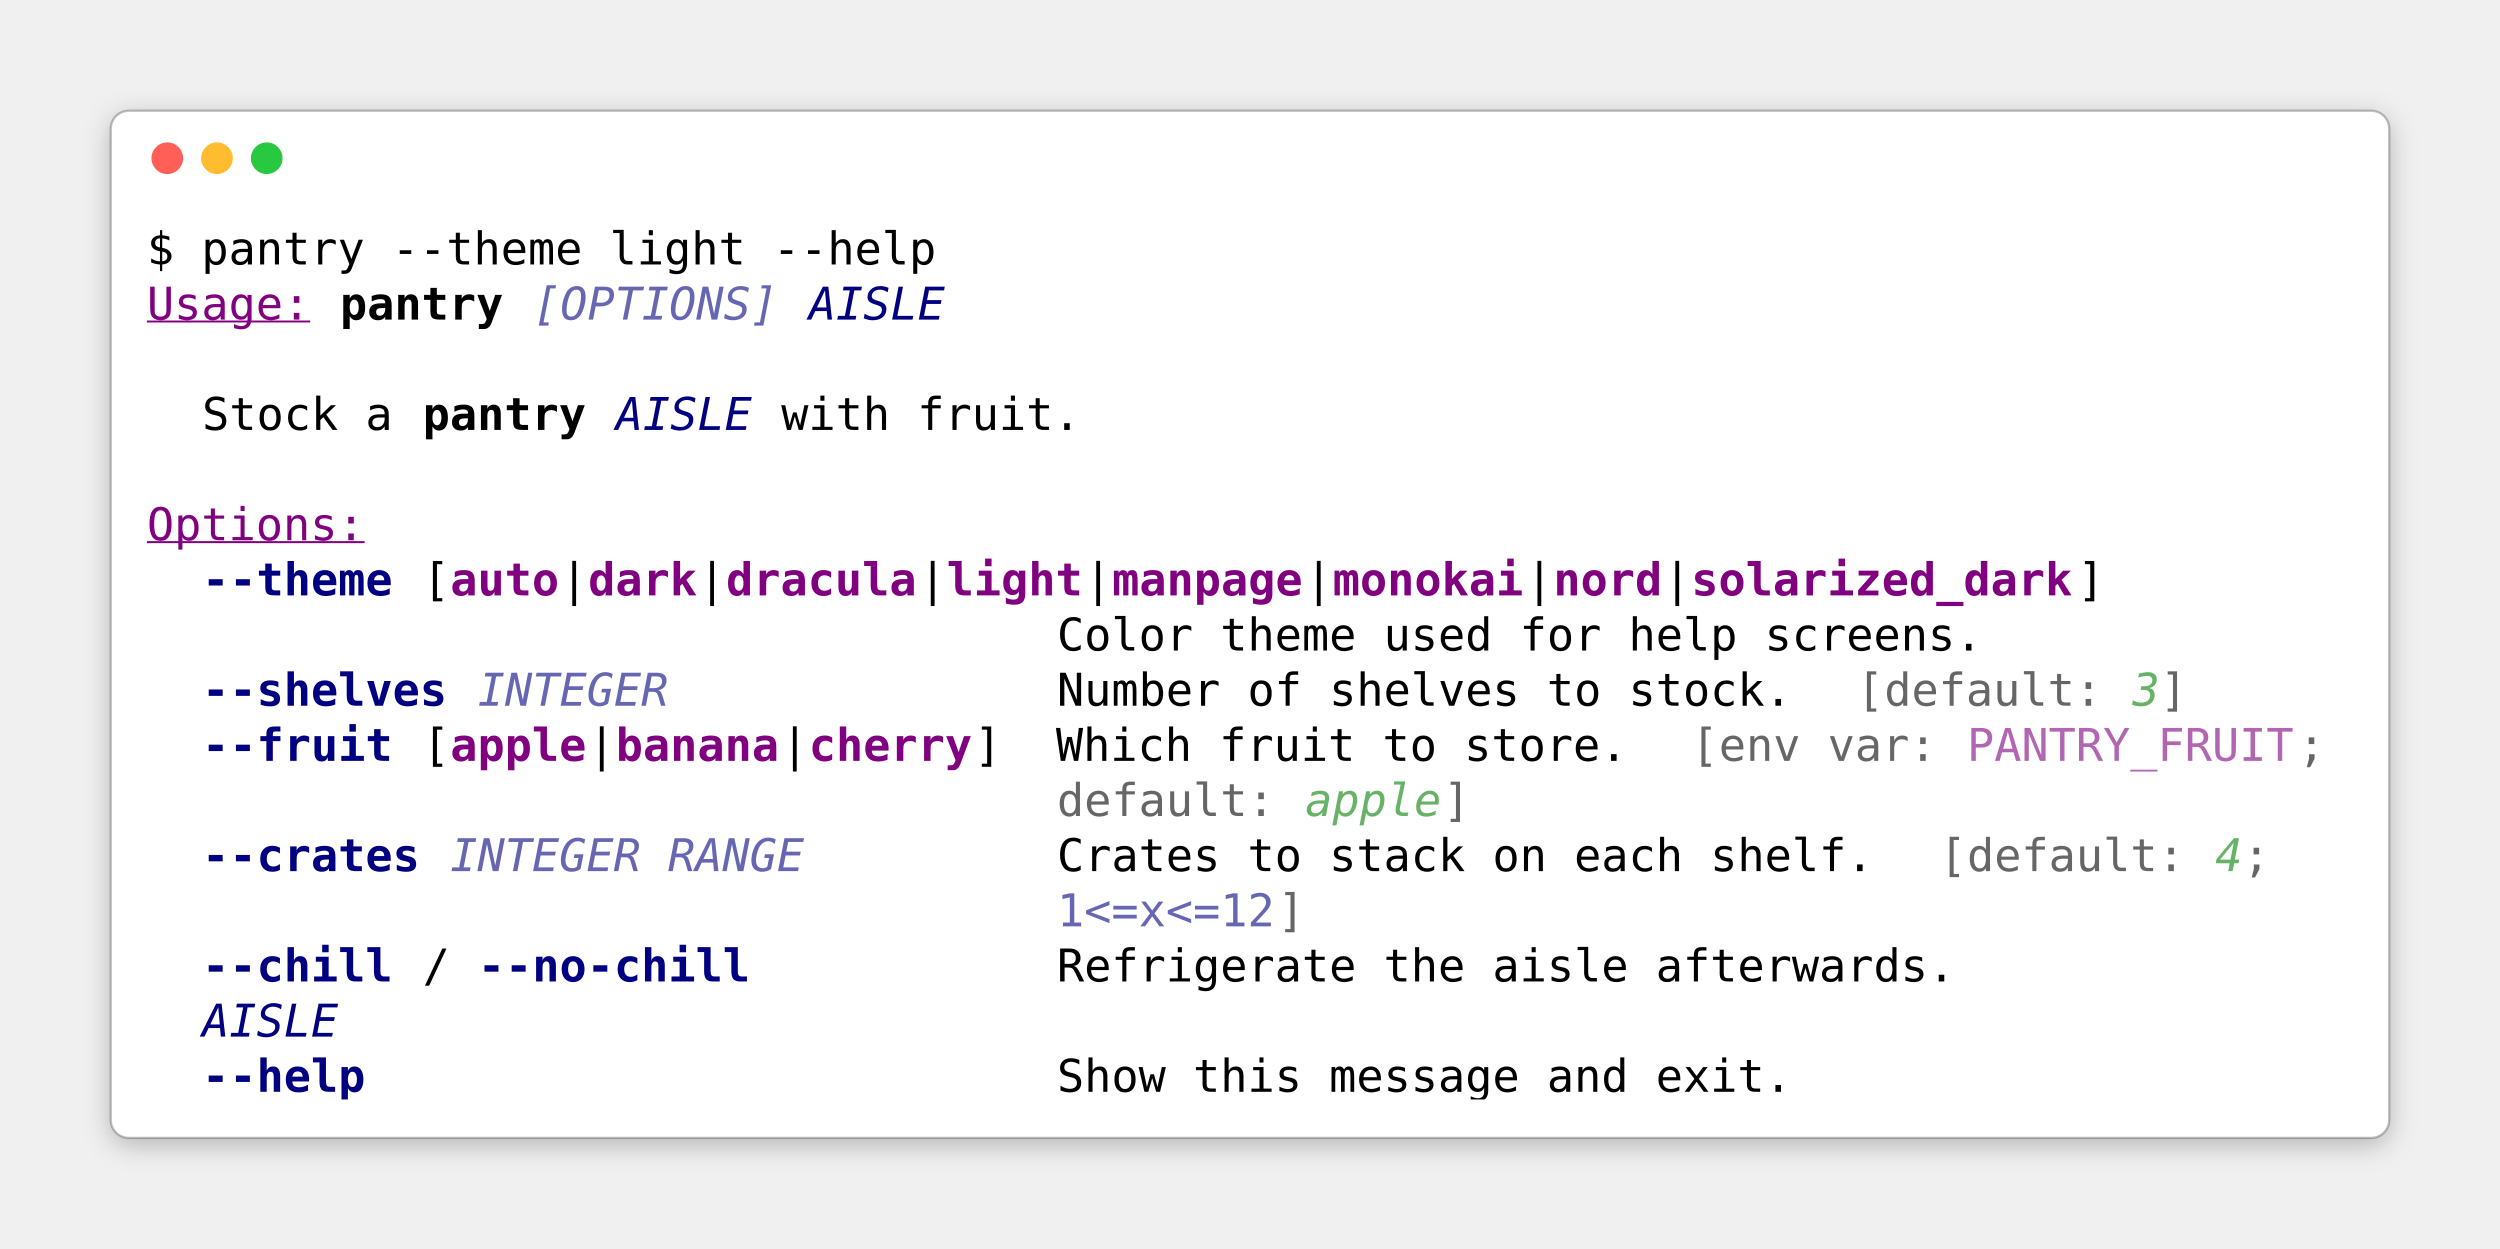
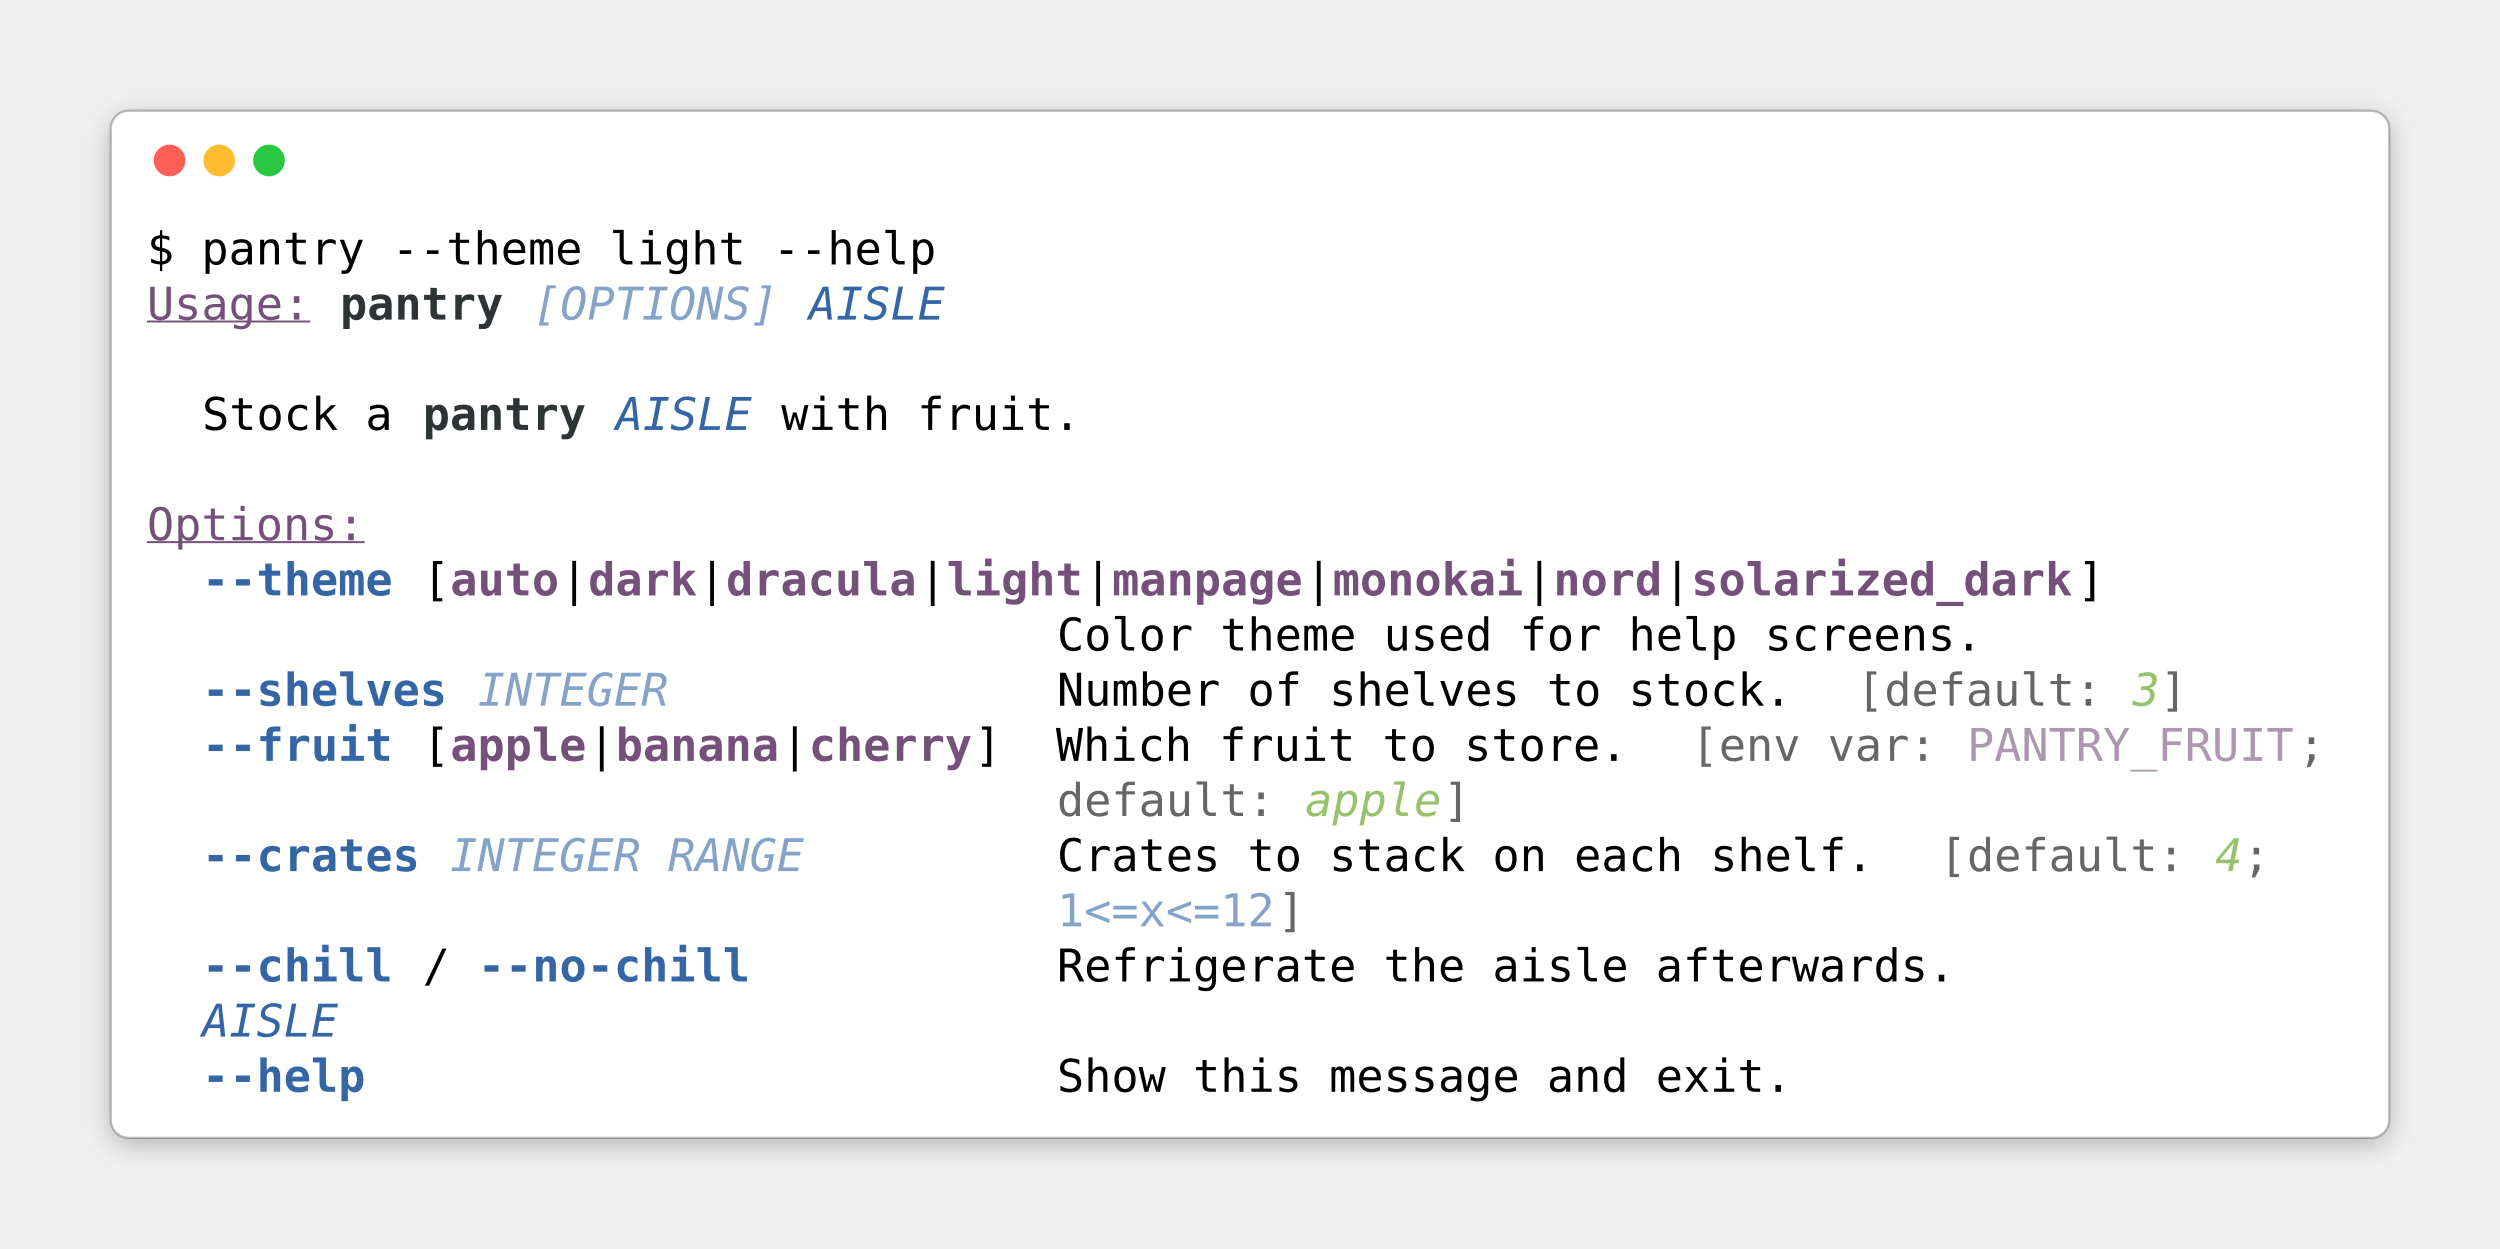
- <svg xmlns="http://www.w3.org/2000/svg" class="rich-terminal" viewBox="0 0 1106 552.4">
+ <svg xmlns="http://www.w3.org/2000/svg" viewBox="0 0 1106 552.4">
  <style>
- 
-     @font-face {
-         font-family: "Fira Code";
-         src: local("FiraCode-Regular"),
-                 url("https://cdnjs.cloudflare.com/ajax/libs/firacode/6.2.0/woff2/FiraCode-Regular.woff2") format("woff2"),
-                 url("https://cdnjs.cloudflare.com/ajax/libs/firacode/6.2.0/woff/FiraCode-Regular.woff") format("woff");
-         font-style: normal;
-         font-weight: 400;
-     }
-     @font-face {
-         font-family: "Fira Code";
-         src: local("FiraCode-Bold"),
-                 url("https://cdnjs.cloudflare.com/ajax/libs/firacode/6.2.0/woff2/FiraCode-Bold.woff2") format("woff2"),
-                 url("https://cdnjs.cloudflare.com/ajax/libs/firacode/6.2.0/woff/FiraCode-Bold.woff") format("woff");
-         font-style: bold;
-         font-weight: 700;
-     }
- 
    .chrome-light-screen-matrix {
-         font-family: Fira Code, monospace;
+         font-family: 'Fira Code', 'Cascadia Code', Menlo, Consolas, monospace;
        font-size: 20px;
        line-height: 24.4px;
        font-variant-east-asian: full-width;
    }
- 
    .chrome-light-screen-title {
        font-size: 18px;
        font-weight: bold;
-         font-family: arial;
+         font-family: 'Fira Code', 'Cascadia Code', Menlo, Consolas, monospace;
    }
- 
    .chrome-light-screen-r1 { fill: #000000 }
- .chrome-light-screen-r2 { fill: #800080;text-decoration: underline; }
- .chrome-light-screen-r3 { fill: #000000;font-weight: bold }
- .chrome-light-screen-r4 { fill: #6666b2;font-style: italic; }
- .chrome-light-screen-r5 { fill: #000080;font-style: italic; }
- .chrome-light-screen-r6 { fill: #000080;font-weight: bold }
- .chrome-light-screen-r7 { fill: #800080;font-weight: bold }
- .chrome-light-screen-r8 { fill: #666666 }
- .chrome-light-screen-r9 { fill: #66b266;font-style: italic; }
- .chrome-light-screen-r10 { fill: #b266b2 }
- .chrome-light-screen-r11 { fill: #6666b2 }
-     </style>
+     .chrome-light-screen-r2 { fill: #75507b;text-decoration: underline }
+     .chrome-light-screen-r3 { fill: #2e3436;font-weight: bold }
+     .chrome-light-screen-r4 { fill: #85a3c8;font-style: italic }
+     .chrome-light-screen-r5 { fill: #3465a4;font-style: italic }
+     .chrome-light-screen-r6 { fill: #3465a4;font-weight: bold }
+     .chrome-light-screen-r7 { fill: #75507b;font-weight: bold }
+     .chrome-light-screen-r8 { fill: #666666 }
+     .chrome-light-screen-r9 { fill: #95c26a;font-style: italic }
+     .chrome-light-screen-r10 { fill: #ac96b0 }
+     .chrome-light-screen-r11 { fill: #85a3c8 }
+ </style>
  <defs>
-     <clipPath id="chrome-light-screen-clip-terminal">
-       <rect x="0" y="0" width="975.0" height="389.4" />
-     </clipPath>
-     <clipPath id="chrome-light-screen-line-0">
-       <rect x="0" y="1.5" width="976" height="24.65" />
-     </clipPath>
-     <clipPath id="chrome-light-screen-line-1">
-       <rect x="0" y="25.9" width="976" height="24.65" />
-     </clipPath>
-     <clipPath id="chrome-light-screen-line-2">
-       <rect x="0" y="50.3" width="976" height="24.65" />
-     </clipPath>
-     <clipPath id="chrome-light-screen-line-3">
-       <rect x="0" y="74.7" width="976" height="24.65" />
-     </clipPath>
-     <clipPath id="chrome-light-screen-line-4">
-       <rect x="0" y="99.1" width="976" height="24.65" />
-     </clipPath>
-     <clipPath id="chrome-light-screen-line-5">
-       <rect x="0" y="123.5" width="976" height="24.65" />
-     </clipPath>
-     <clipPath id="chrome-light-screen-line-6">
-       <rect x="0" y="147.9" width="976" height="24.65" />
-     </clipPath>
-     <clipPath id="chrome-light-screen-line-7">
-       <rect x="0" y="172.3" width="976" height="24.65" />
-     </clipPath>
-     <clipPath id="chrome-light-screen-line-8">
-       <rect x="0" y="196.7" width="976" height="24.65" />
-     </clipPath>
-     <clipPath id="chrome-light-screen-line-9">
-       <rect x="0" y="221.1" width="976" height="24.65" />
-     </clipPath>
-     <clipPath id="chrome-light-screen-line-10">
-       <rect x="0" y="245.5" width="976" height="24.65" />
-     </clipPath>
-     <clipPath id="chrome-light-screen-line-11">
-       <rect x="0" y="269.9" width="976" height="24.65" />
-     </clipPath>
-     <clipPath id="chrome-light-screen-line-12">
-       <rect x="0" y="294.3" width="976" height="24.65" />
-     </clipPath>
-     <clipPath id="chrome-light-screen-line-13">
-       <rect x="0" y="318.7" width="976" height="24.65" />
-     </clipPath>
-     <clipPath id="chrome-light-screen-line-14">
-       <rect x="0" y="343.1" width="976" height="24.65" />
+     <clipPath id="chrome-light-screen-clip">
+       <rect x="0" y="0" width="976" height="390.4" />
    </clipPath>
    <filter id="chrome-light-screen-shadow" x="-50%" y="-50%" width="200%" height="200%">
      <feDropShadow dx="0" dy="3" stdDeviation="6" flood-color="rgba(0,0,0,0.25)" />
    </filter>
  </defs>
-   <g transform="translate(48, 48)">
-     <rect fill="#ffffff" stroke="rgba(0,0,0,0.25)" stroke-width="1" x="1" y="1" width="1008" height="454.4" rx="8" filter="url(#chrome-light-screen-shadow)" />
+   <rect fill="#ffffff" stroke="rgba(0,0,0,0.25)" stroke-width="1" x="49" y="49" width="1008" height="454.4" rx="8" filter="url(#chrome-light-screen-shadow)" />
+   <g transform="translate(49, 49)">
    <g transform="translate(26,22)">
      <circle cx="0" cy="0" r="7" fill="#ff5f57" />
      <circle cx="22" cy="0" r="7" fill="#febc2e" />
      <circle cx="44" cy="0" r="7" fill="#28c840" />
    </g>
-     <g transform="translate(17, 49)" clip-path="url(#chrome-light-screen-clip-terminal)">
-       <g class="chrome-light-screen-matrix">
-         <text class="chrome-light-screen-r1" x="0" y="20" textLength="353.8" clip-path="url(#chrome-light-screen-line-0)">$ pantry --theme light --help</text>
-         <text class="chrome-light-screen-r1" x="976" y="20" textLength="12.2" clip-path="url(#chrome-light-screen-line-0)">
- </text>
-         <text class="chrome-light-screen-r2" x="0" y="44.4" textLength="73.2" clip-path="url(#chrome-light-screen-line-1)">Usage:</text>
-         <text class="chrome-light-screen-r3" x="85.4" y="44.4" textLength="73.2" clip-path="url(#chrome-light-screen-line-1)">pantry</text>
-         <text class="chrome-light-screen-r4" x="170.8" y="44.4" textLength="109.8" clip-path="url(#chrome-light-screen-line-1)">[OPTIONS]</text>
-         <text class="chrome-light-screen-r5" x="292.8" y="44.4" textLength="61" clip-path="url(#chrome-light-screen-line-1)">AISLE</text>
-         <text class="chrome-light-screen-r1" x="976" y="44.4" textLength="12.2" clip-path="url(#chrome-light-screen-line-1)">
- </text>
-         <text class="chrome-light-screen-r1" x="976" y="68.8" textLength="12.2" clip-path="url(#chrome-light-screen-line-2)">
- </text>
-         <text class="chrome-light-screen-r1" x="24.4" y="93.2" textLength="85.4" clip-path="url(#chrome-light-screen-line-3)">Stock a</text>
-         <text class="chrome-light-screen-r3" x="122" y="93.2" textLength="73.2" clip-path="url(#chrome-light-screen-line-3)">pantry</text>
-         <text class="chrome-light-screen-r5" x="207.4" y="93.2" textLength="61" clip-path="url(#chrome-light-screen-line-3)">AISLE</text>
-         <text class="chrome-light-screen-r1" x="280.6" y="93.2" textLength="134.2" clip-path="url(#chrome-light-screen-line-3)">with fruit.</text>
-         <text class="chrome-light-screen-r1" x="976" y="93.2" textLength="12.2" clip-path="url(#chrome-light-screen-line-3)">
- </text>
-         <text class="chrome-light-screen-r1" x="976" y="117.6" textLength="12.2" clip-path="url(#chrome-light-screen-line-4)">
- </text>
-         <text class="chrome-light-screen-r2" x="0" y="142" textLength="97.6" clip-path="url(#chrome-light-screen-line-5)">Options:</text>
-         <text class="chrome-light-screen-r1" x="976" y="142" textLength="12.2" clip-path="url(#chrome-light-screen-line-5)">
- </text>
-         <text class="chrome-light-screen-r6" x="24.4" y="166.4" textLength="85.4" clip-path="url(#chrome-light-screen-line-6)">--theme</text>
-         <text class="chrome-light-screen-r1" x="122" y="166.4" textLength="12.2" clip-path="url(#chrome-light-screen-line-6)">[</text>
-         <text class="chrome-light-screen-r7" x="134.2" y="166.4" textLength="48.8" clip-path="url(#chrome-light-screen-line-6)">auto</text>
-         <text class="chrome-light-screen-r1" x="183" y="166.4" textLength="12.2" clip-path="url(#chrome-light-screen-line-6)">|</text>
-         <text class="chrome-light-screen-r7" x="195.2" y="166.4" textLength="48.8" clip-path="url(#chrome-light-screen-line-6)">dark</text>
-         <text class="chrome-light-screen-r1" x="244" y="166.4" textLength="12.2" clip-path="url(#chrome-light-screen-line-6)">|</text>
-         <text class="chrome-light-screen-r7" x="256.2" y="166.4" textLength="85.4" clip-path="url(#chrome-light-screen-line-6)">dracula</text>
-         <text class="chrome-light-screen-r1" x="341.6" y="166.4" textLength="12.2" clip-path="url(#chrome-light-screen-line-6)">|</text>
-         <text class="chrome-light-screen-r7" x="353.8" y="166.4" textLength="61" clip-path="url(#chrome-light-screen-line-6)">light</text>
-         <text class="chrome-light-screen-r1" x="414.8" y="166.4" textLength="12.2" clip-path="url(#chrome-light-screen-line-6)">|</text>
-         <text class="chrome-light-screen-r7" x="427" y="166.4" textLength="85.4" clip-path="url(#chrome-light-screen-line-6)">manpage</text>
-         <text class="chrome-light-screen-r1" x="512.4" y="166.4" textLength="12.2" clip-path="url(#chrome-light-screen-line-6)">|</text>
-         <text class="chrome-light-screen-r7" x="524.6" y="166.4" textLength="85.4" clip-path="url(#chrome-light-screen-line-6)">monokai</text>
-         <text class="chrome-light-screen-r1" x="610" y="166.4" textLength="12.2" clip-path="url(#chrome-light-screen-line-6)">|</text>
-         <text class="chrome-light-screen-r7" x="622.2" y="166.4" textLength="48.8" clip-path="url(#chrome-light-screen-line-6)">nord</text>
-         <text class="chrome-light-screen-r1" x="671" y="166.4" textLength="12.2" clip-path="url(#chrome-light-screen-line-6)">|</text>
-         <text class="chrome-light-screen-r7" x="683.2" y="166.4" textLength="170.8" clip-path="url(#chrome-light-screen-line-6)">solarized_dark</text>
-         <text class="chrome-light-screen-r1" x="854" y="166.4" textLength="12.2" clip-path="url(#chrome-light-screen-line-6)">]</text>
-         <text class="chrome-light-screen-r1" x="976" y="166.4" textLength="12.2" clip-path="url(#chrome-light-screen-line-6)">
- </text>
-         <text class="chrome-light-screen-r1" x="402.6" y="190.8" textLength="414.8" clip-path="url(#chrome-light-screen-line-7)">Color theme used for help screens.</text>
-         <text class="chrome-light-screen-r1" x="976" y="190.8" textLength="12.2" clip-path="url(#chrome-light-screen-line-7)">
- </text>
-         <text class="chrome-light-screen-r6" x="24.4" y="215.2" textLength="109.8" clip-path="url(#chrome-light-screen-line-8)">--shelves</text>
-         <text class="chrome-light-screen-r4" x="146.4" y="215.2" textLength="85.4" clip-path="url(#chrome-light-screen-line-8)">INTEGER</text>
-         <text class="chrome-light-screen-r1" x="402.6" y="215.2" textLength="329.4" clip-path="url(#chrome-light-screen-line-8)">Number of shelves to stock.</text>
-         <text class="chrome-light-screen-r8" x="756.4" y="215.2" textLength="12.2" clip-path="url(#chrome-light-screen-line-8)">[</text>
-         <text class="chrome-light-screen-r8" x="768.6" y="215.2" textLength="97.6" clip-path="url(#chrome-light-screen-line-8)">default:</text>
-         <text class="chrome-light-screen-r9" x="878.4" y="215.2" textLength="12.2" clip-path="url(#chrome-light-screen-line-8)">3</text>
-         <text class="chrome-light-screen-r8" x="890.6" y="215.2" textLength="12.2" clip-path="url(#chrome-light-screen-line-8)">]</text>
-         <text class="chrome-light-screen-r1" x="976" y="215.2" textLength="12.2" clip-path="url(#chrome-light-screen-line-8)">
- </text>
-         <text class="chrome-light-screen-r6" x="24.4" y="239.6" textLength="85.4" clip-path="url(#chrome-light-screen-line-9)">--fruit</text>
-         <text class="chrome-light-screen-r1" x="122" y="239.6" textLength="12.2" clip-path="url(#chrome-light-screen-line-9)">[</text>
-         <text class="chrome-light-screen-r7" x="134.2" y="239.6" textLength="61" clip-path="url(#chrome-light-screen-line-9)">apple</text>
-         <text class="chrome-light-screen-r1" x="195.2" y="239.6" textLength="12.2" clip-path="url(#chrome-light-screen-line-9)">|</text>
-         <text class="chrome-light-screen-r7" x="207.4" y="239.6" textLength="73.2" clip-path="url(#chrome-light-screen-line-9)">banana</text>
-         <text class="chrome-light-screen-r1" x="280.6" y="239.6" textLength="12.2" clip-path="url(#chrome-light-screen-line-9)">|</text>
-         <text class="chrome-light-screen-r7" x="292.8" y="239.6" textLength="73.2" clip-path="url(#chrome-light-screen-line-9)">cherry</text>
-         <text class="chrome-light-screen-r1" x="366" y="239.6" textLength="292.8" clip-path="url(#chrome-light-screen-line-9)">]  Which fruit to store.</text>
-         <text class="chrome-light-screen-r8" x="683.2" y="239.6" textLength="12.2" clip-path="url(#chrome-light-screen-line-9)">[</text>
-         <text class="chrome-light-screen-r8" x="695.4" y="239.6" textLength="97.6" clip-path="url(#chrome-light-screen-line-9)">env var:</text>
-         <text class="chrome-light-screen-r10" x="805.2" y="239.6" textLength="146.4" clip-path="url(#chrome-light-screen-line-9)">PANTRY_FRUIT</text>
-         <text class="chrome-light-screen-r8" x="951.6" y="239.6" textLength="12.2" clip-path="url(#chrome-light-screen-line-9)">;</text>
-         <text class="chrome-light-screen-r1" x="976" y="239.6" textLength="12.2" clip-path="url(#chrome-light-screen-line-9)">
- </text>
-         <text class="chrome-light-screen-r8" x="402.6" y="264" textLength="97.6" clip-path="url(#chrome-light-screen-line-10)">default:</text>
-         <text class="chrome-light-screen-r9" x="512.4" y="264" textLength="61" clip-path="url(#chrome-light-screen-line-10)">apple</text>
-         <text class="chrome-light-screen-r8" x="573.4" y="264" textLength="12.2" clip-path="url(#chrome-light-screen-line-10)">]</text>
-         <text class="chrome-light-screen-r1" x="976" y="264" textLength="12.2" clip-path="url(#chrome-light-screen-line-10)">
- </text>
-         <text class="chrome-light-screen-r6" x="24.4" y="288.4" textLength="97.6" clip-path="url(#chrome-light-screen-line-11)">--crates</text>
-         <text class="chrome-light-screen-r4" x="134.2" y="288.4" textLength="158.6" clip-path="url(#chrome-light-screen-line-11)">INTEGER RANGE</text>
-         <text class="chrome-light-screen-r1" x="402.6" y="288.4" textLength="366" clip-path="url(#chrome-light-screen-line-11)">Crates to stack on each shelf.</text>
-         <text class="chrome-light-screen-r8" x="793" y="288.4" textLength="12.2" clip-path="url(#chrome-light-screen-line-11)">[</text>
-         <text class="chrome-light-screen-r8" x="805.2" y="288.4" textLength="97.6" clip-path="url(#chrome-light-screen-line-11)">default:</text>
-         <text class="chrome-light-screen-r9" x="915" y="288.4" textLength="12.2" clip-path="url(#chrome-light-screen-line-11)">4</text>
-         <text class="chrome-light-screen-r8" x="927.2" y="288.4" textLength="12.2" clip-path="url(#chrome-light-screen-line-11)">;</text>
-         <text class="chrome-light-screen-r1" x="976" y="288.4" textLength="12.2" clip-path="url(#chrome-light-screen-line-11)">
- </text>
-         <text class="chrome-light-screen-r11" x="402.6" y="312.8" textLength="97.6" clip-path="url(#chrome-light-screen-line-12)">1&lt;=x&lt;=12</text>
-         <text class="chrome-light-screen-r8" x="500.2" y="312.8" textLength="12.2" clip-path="url(#chrome-light-screen-line-12)">]</text>
-         <text class="chrome-light-screen-r1" x="976" y="312.8" textLength="12.2" clip-path="url(#chrome-light-screen-line-12)">
- </text>
-         <text class="chrome-light-screen-r6" x="24.4" y="337.2" textLength="85.4" clip-path="url(#chrome-light-screen-line-13)">--chill</text>
-         <text class="chrome-light-screen-r1" x="122" y="337.2" textLength="12.2" clip-path="url(#chrome-light-screen-line-13)">/</text>
-         <text class="chrome-light-screen-r6" x="146.4" y="337.2" textLength="122" clip-path="url(#chrome-light-screen-line-13)">--no-chill</text>
-         <text class="chrome-light-screen-r1" x="402.6" y="337.2" textLength="402.6" clip-path="url(#chrome-light-screen-line-13)">Refrigerate the aisle afterwards.</text>
-         <text class="chrome-light-screen-r1" x="976" y="337.2" textLength="12.2" clip-path="url(#chrome-light-screen-line-13)">
- </text>
-         <text class="chrome-light-screen-r5" x="24.4" y="361.6" textLength="61" clip-path="url(#chrome-light-screen-line-14)">AISLE</text>
-         <text class="chrome-light-screen-r1" x="976" y="361.6" textLength="12.2" clip-path="url(#chrome-light-screen-line-14)">
- </text>
-         <text class="chrome-light-screen-r6" x="24.4" y="386" textLength="73.2" clip-path="url(#chrome-light-screen-line-15)">--help</text>
-         <text class="chrome-light-screen-r1" x="402.6" y="386" textLength="329.4" clip-path="url(#chrome-light-screen-line-15)">Show this message and exit.</text>
-         <text class="chrome-light-screen-r1" x="976" y="386" textLength="12.2" clip-path="url(#chrome-light-screen-line-15)">
- </text>
-       </g>
+   </g>
+   <g transform="translate(65, 97)" clip-path="url(#chrome-light-screen-clip)">
+     <g class="chrome-light-screen-matrix">
+       <text class="chrome-light-screen-r1" x="0" y="20" textLength="353.8">$ pantry --theme light --help</text>
+       <text class="chrome-light-screen-r2" x="0" y="44.4" textLength="73.2">Usage:</text>
+       <text class="chrome-light-screen-r3" x="85.4" y="44.4" textLength="73.2">pantry</text>
+       <text class="chrome-light-screen-r4" x="170.8" y="44.4" textLength="109.8">[OPTIONS]</text>
+       <text class="chrome-light-screen-r5" x="292.8" y="44.4" textLength="61">AISLE</text>
+       <text class="chrome-light-screen-r1" x="24.4" y="93.2" textLength="85.4">Stock a</text>
+       <text class="chrome-light-screen-r3" x="122" y="93.2" textLength="73.2">pantry</text>
+       <text class="chrome-light-screen-r5" x="207.4" y="93.2" textLength="61">AISLE</text>
+       <text class="chrome-light-screen-r1" x="280.6" y="93.2" textLength="134.2">with fruit.</text>
+       <text class="chrome-light-screen-r2" x="0" y="142" textLength="97.6">Options:</text>
+       <text class="chrome-light-screen-r6" x="24.4" y="166.4" textLength="85.4">--theme</text>
+       <text class="chrome-light-screen-r1" x="122" y="166.4" textLength="12.2">[</text>
+       <text class="chrome-light-screen-r7" x="134.2" y="166.4" textLength="48.8">auto</text>
+       <text class="chrome-light-screen-r1" x="183" y="166.4" textLength="12.2">|</text>
+       <text class="chrome-light-screen-r7" x="195.2" y="166.4" textLength="48.8">dark</text>
+       <text class="chrome-light-screen-r1" x="244" y="166.4" textLength="12.2">|</text>
+       <text class="chrome-light-screen-r7" x="256.2" y="166.4" textLength="85.4">dracula</text>
+       <text class="chrome-light-screen-r1" x="341.6" y="166.4" textLength="12.2">|</text>
+       <text class="chrome-light-screen-r7" x="353.8" y="166.4" textLength="61">light</text>
+       <text class="chrome-light-screen-r1" x="414.8" y="166.4" textLength="12.2">|</text>
+       <text class="chrome-light-screen-r7" x="427" y="166.4" textLength="85.4">manpage</text>
+       <text class="chrome-light-screen-r1" x="512.4" y="166.4" textLength="12.2">|</text>
+       <text class="chrome-light-screen-r7" x="524.6" y="166.4" textLength="85.4">monokai</text>
+       <text class="chrome-light-screen-r1" x="610" y="166.4" textLength="12.2">|</text>
+       <text class="chrome-light-screen-r7" x="622.2" y="166.4" textLength="48.8">nord</text>
+       <text class="chrome-light-screen-r1" x="671" y="166.4" textLength="12.2">|</text>
+       <text class="chrome-light-screen-r7" x="683.2" y="166.4" textLength="170.8">solarized_dark</text>
+       <text class="chrome-light-screen-r1" x="854" y="166.4" textLength="12.2">]</text>
+       <text class="chrome-light-screen-r1" x="402.6" y="190.8" textLength="414.8">Color theme used for help screens.</text>
+       <text class="chrome-light-screen-r6" x="24.4" y="215.2" textLength="109.8">--shelves</text>
+       <text class="chrome-light-screen-r4" x="146.4" y="215.2" textLength="85.4">INTEGER</text>
+       <text class="chrome-light-screen-r1" x="402.6" y="215.2" textLength="329.4">Number of shelves to stock.</text>
+       <text class="chrome-light-screen-r8" x="756.4" y="215.2" textLength="12.2">[</text>
+       <text class="chrome-light-screen-r8" x="768.6" y="215.2" textLength="97.6">default:</text>
+       <text class="chrome-light-screen-r9" x="878.4" y="215.2" textLength="12.2">3</text>
+       <text class="chrome-light-screen-r8" x="890.6" y="215.2" textLength="12.2">]</text>
+       <text class="chrome-light-screen-r6" x="24.4" y="239.6" textLength="85.4">--fruit</text>
+       <text class="chrome-light-screen-r1" x="122" y="239.6" textLength="12.2">[</text>
+       <text class="chrome-light-screen-r7" x="134.2" y="239.6" textLength="61">apple</text>
+       <text class="chrome-light-screen-r1" x="195.2" y="239.6" textLength="12.2">|</text>
+       <text class="chrome-light-screen-r7" x="207.4" y="239.6" textLength="73.2">banana</text>
+       <text class="chrome-light-screen-r1" x="280.6" y="239.6" textLength="12.2">|</text>
+       <text class="chrome-light-screen-r7" x="292.8" y="239.6" textLength="73.2">cherry</text>
+       <text class="chrome-light-screen-r1" x="366" y="239.6" textLength="292.8">]  Which fruit to store.</text>
+       <text class="chrome-light-screen-r8" x="683.2" y="239.6" textLength="12.2">[</text>
+       <text class="chrome-light-screen-r8" x="695.4" y="239.6" textLength="97.6">env var:</text>
+       <text class="chrome-light-screen-r10" x="805.2" y="239.6" textLength="146.4">PANTRY_FRUIT</text>
+       <text class="chrome-light-screen-r8" x="951.6" y="239.6" textLength="12.2">;</text>
+       <text class="chrome-light-screen-r8" x="402.6" y="264" textLength="97.6">default:</text>
+       <text class="chrome-light-screen-r9" x="512.4" y="264" textLength="61">apple</text>
+       <text class="chrome-light-screen-r8" x="573.4" y="264" textLength="12.2">]</text>
+       <text class="chrome-light-screen-r6" x="24.4" y="288.4" textLength="97.6">--crates</text>
+       <text class="chrome-light-screen-r4" x="134.2" y="288.4" textLength="158.6">INTEGER RANGE</text>
+       <text class="chrome-light-screen-r1" x="402.6" y="288.4" textLength="366">Crates to stack on each shelf.</text>
+       <text class="chrome-light-screen-r8" x="793" y="288.4" textLength="12.2">[</text>
+       <text class="chrome-light-screen-r8" x="805.2" y="288.4" textLength="97.6">default:</text>
+       <text class="chrome-light-screen-r9" x="915" y="288.4" textLength="12.2">4</text>
+       <text class="chrome-light-screen-r8" x="927.2" y="288.4" textLength="12.2">;</text>
+       <text class="chrome-light-screen-r11" x="402.6" y="312.8" textLength="97.6">1&lt;=x&lt;=12</text>
+       <text class="chrome-light-screen-r8" x="500.2" y="312.8" textLength="12.2">]</text>
+       <text class="chrome-light-screen-r6" x="24.4" y="337.2" textLength="85.4">--chill</text>
+       <text class="chrome-light-screen-r1" x="122" y="337.2" textLength="12.2">/</text>
+       <text class="chrome-light-screen-r6" x="146.4" y="337.2" textLength="122">--no-chill</text>
+       <text class="chrome-light-screen-r1" x="402.6" y="337.2" textLength="402.6">Refrigerate the aisle afterwards.</text>
+       <text class="chrome-light-screen-r5" x="24.4" y="361.6" textLength="61">AISLE</text>
+       <text class="chrome-light-screen-r6" x="24.4" y="386" textLength="73.2">--help</text>
+       <text class="chrome-light-screen-r1" x="402.6" y="386" textLength="329.4">Show this message and exit.</text>
    </g>
  </g>
</svg>
